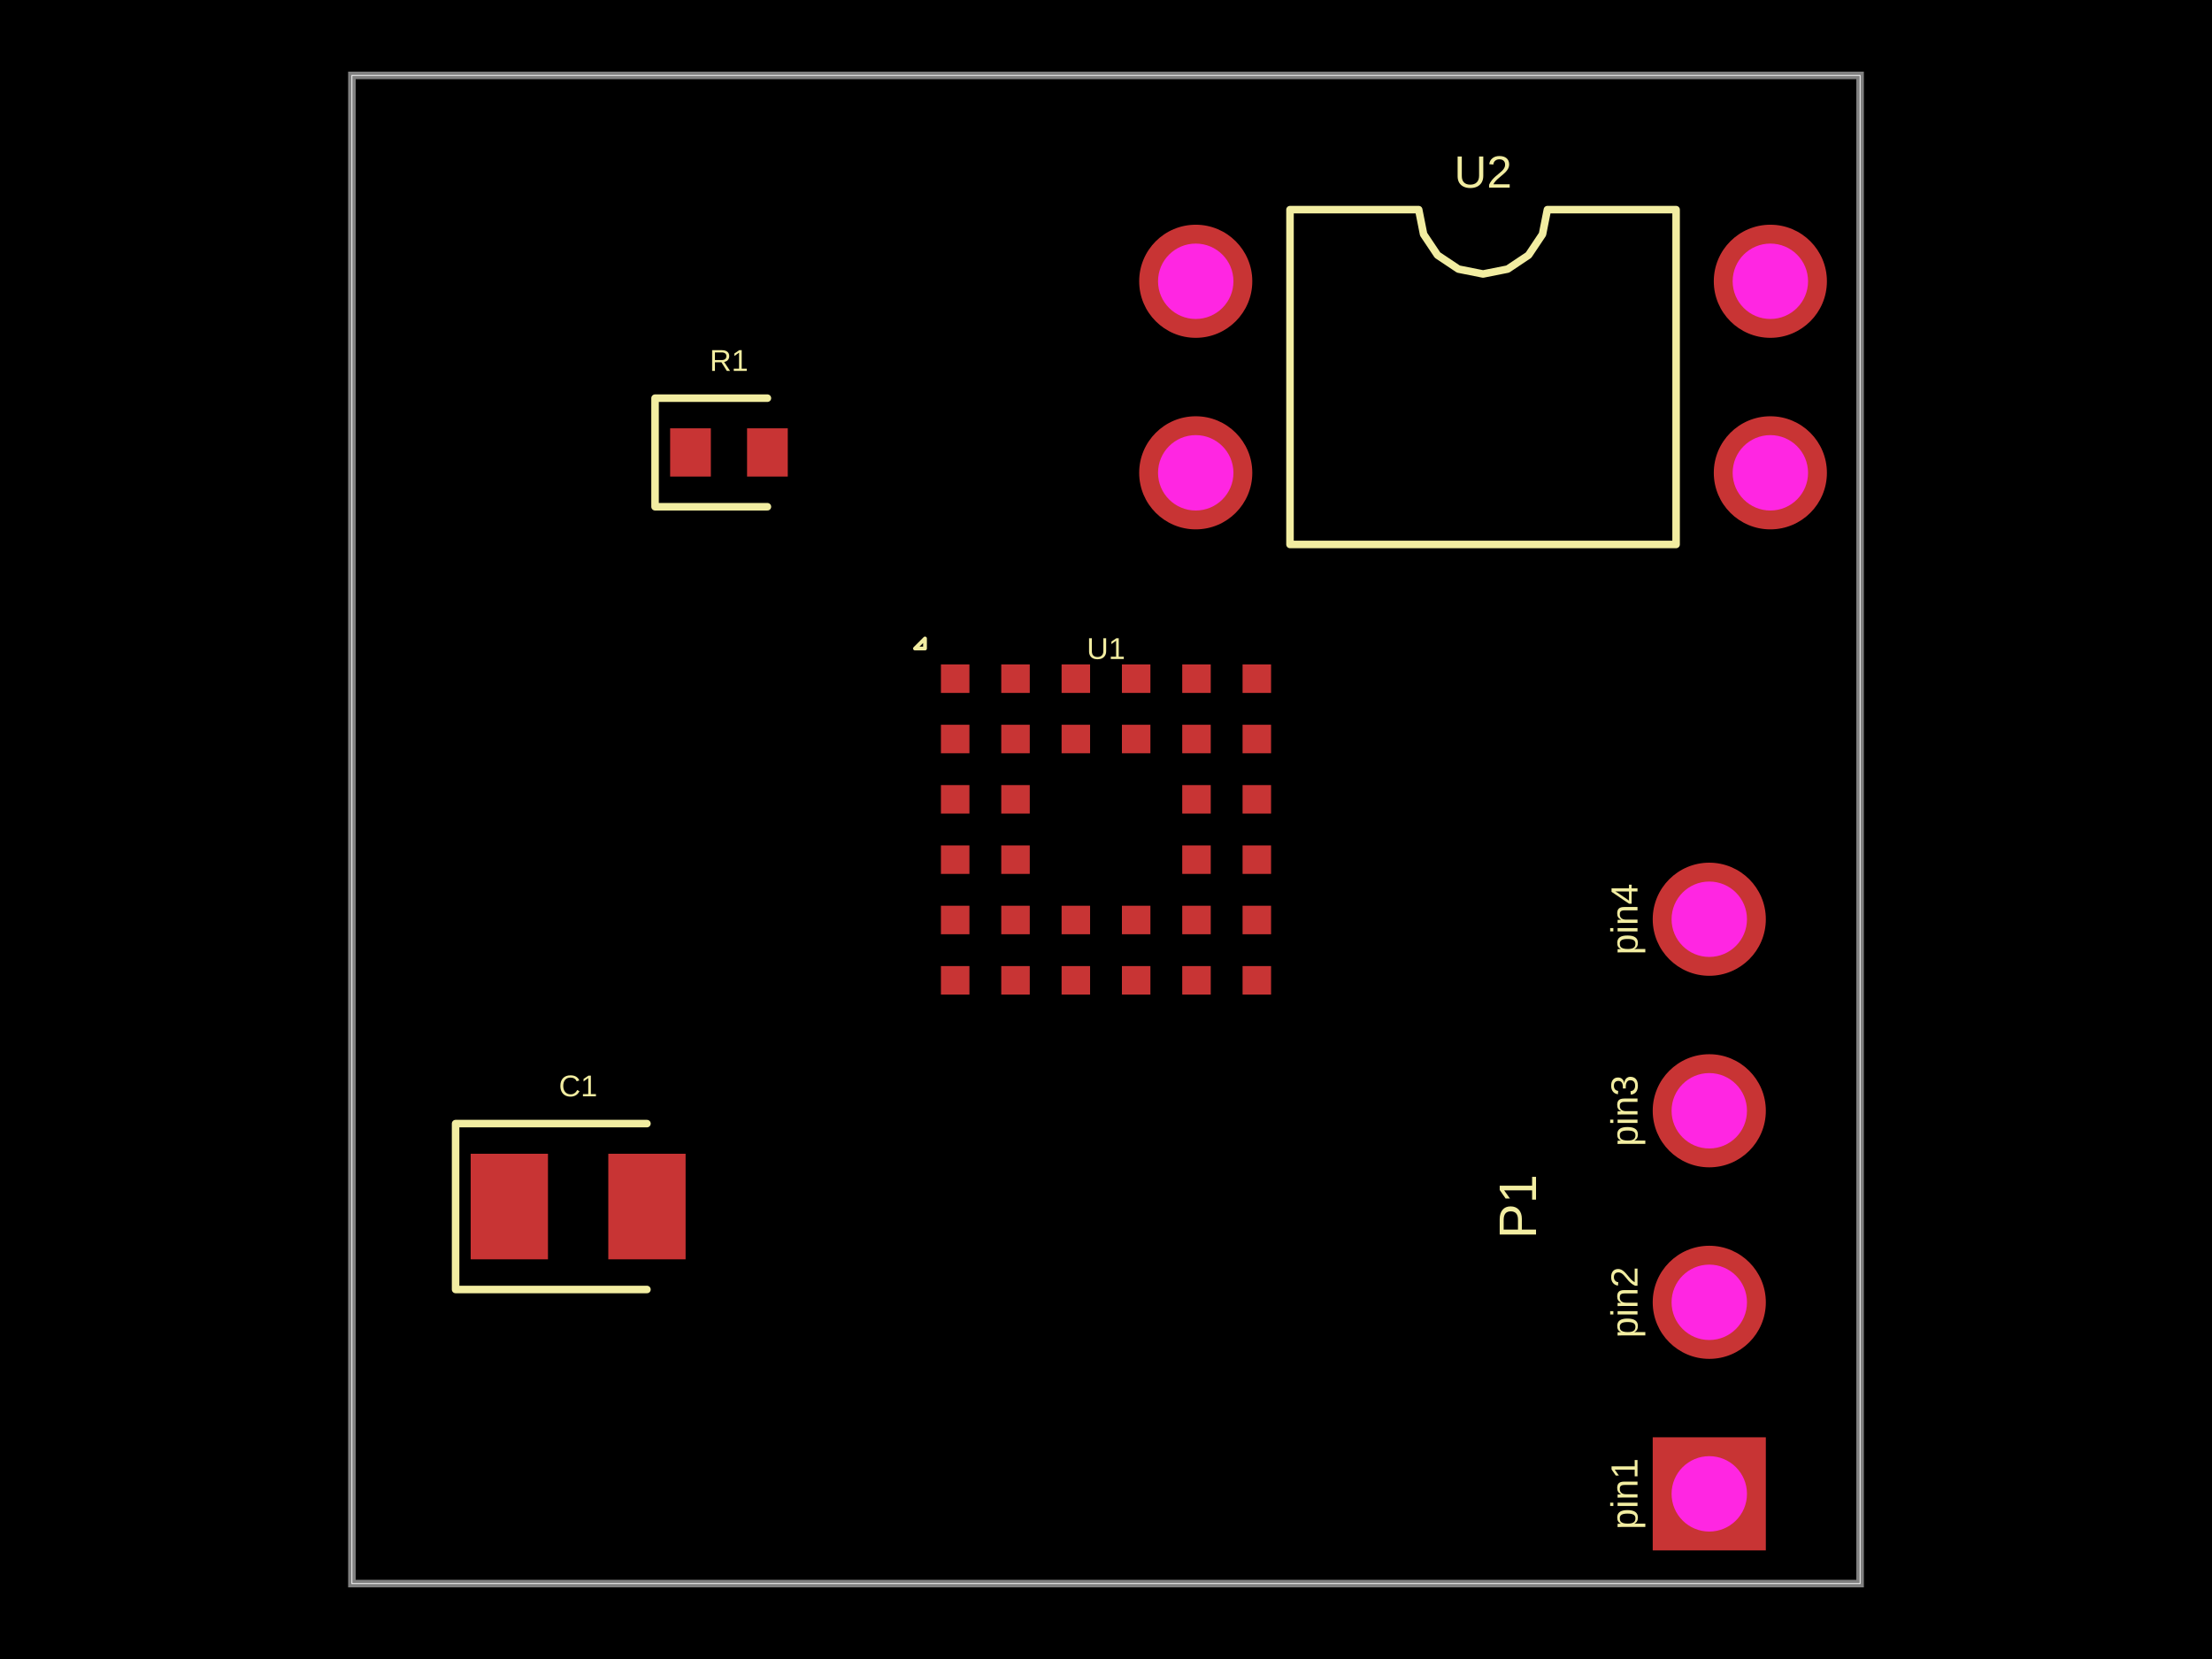
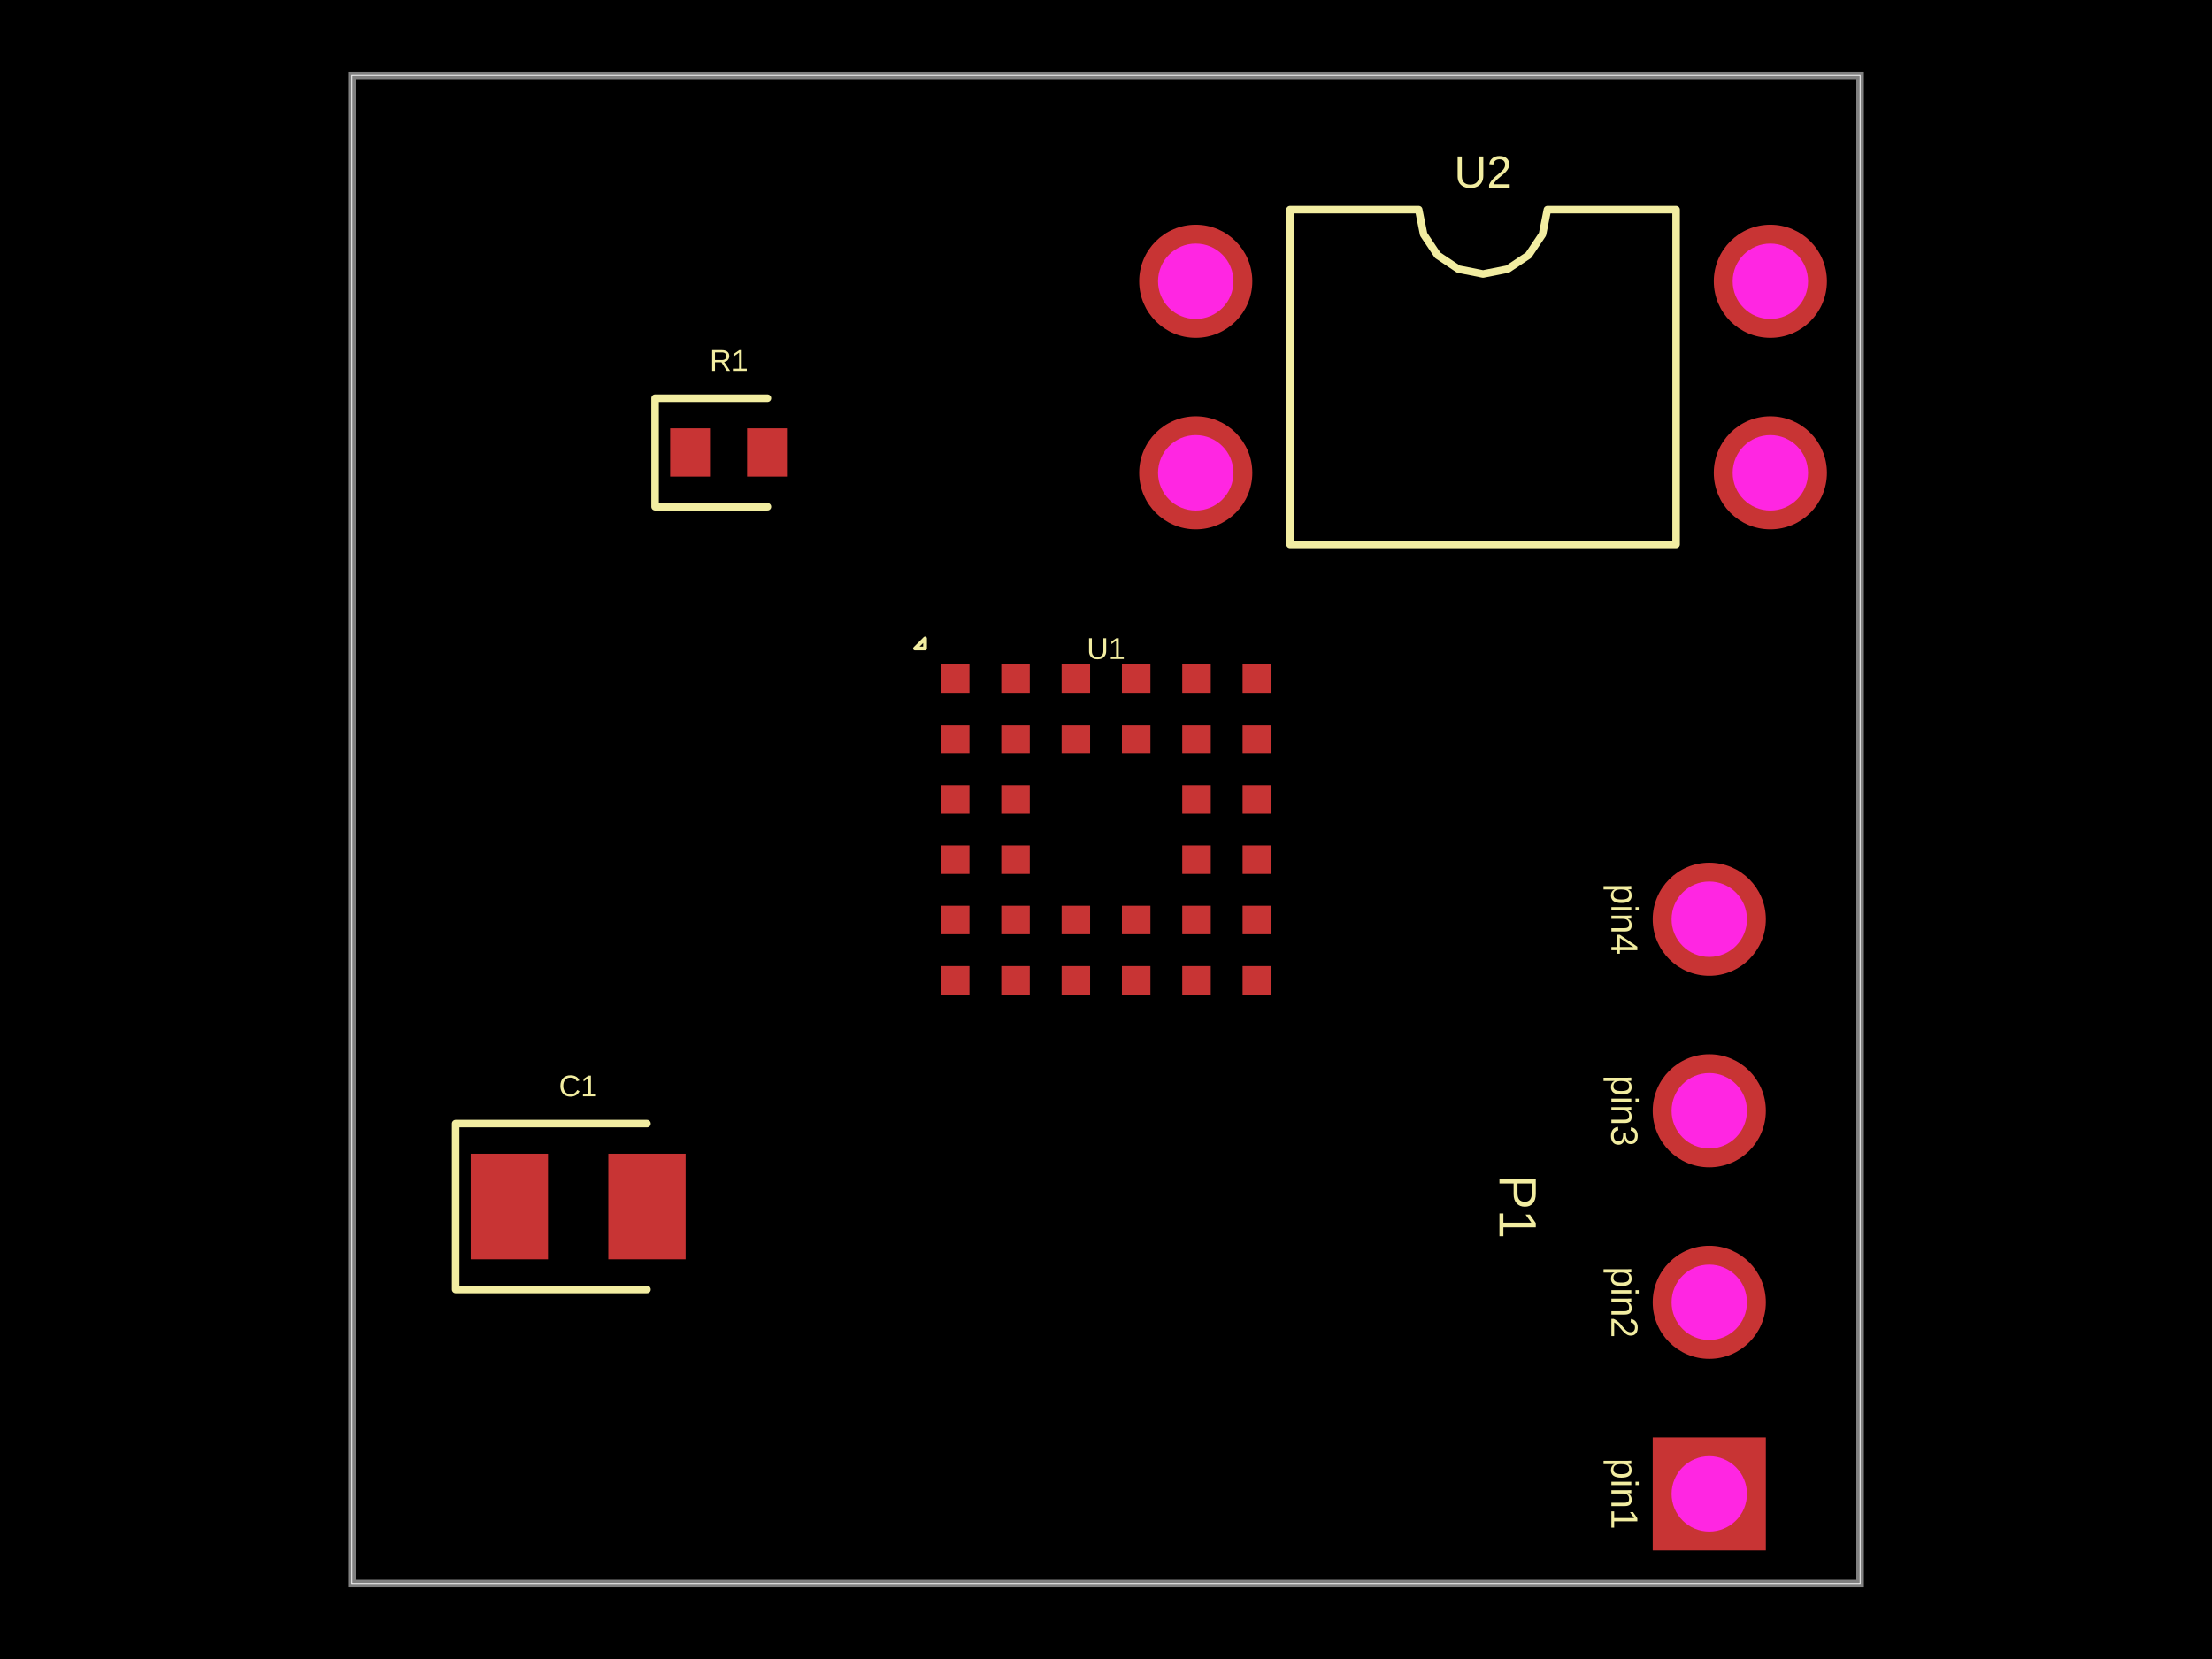
<svg xmlns="http://www.w3.org/2000/svg" width="800" height="600">
  <style />
  <rect class="boundary" x="0" y="0" fill="#000" width="800" height="600" />
  <rect class="pcb-boundary" fill="none" stroke="#fff" stroke-width="0.3" x="127.273" y="27.273" width="545.455" height="545.455" />
  <path class="pcb-board" d="M 127.273 572.727 L 672.727 572.727 L 672.727 27.273 L 127.273 27.273 Z" fill="none" stroke="rgba(255, 255, 255, 0.5)" stroke-width="2.727" />
  <rect class="pcb-pad" fill="rgb(200, 52, 52)" x="340.301" y="349.392" width="10.308" height="10.308" data-layer="top" />
  <rect class="pcb-pad" fill="rgb(200, 52, 52)" x="362.119" y="349.392" width="10.308" height="10.308" data-layer="top" />
  <rect class="pcb-pad" fill="rgb(200, 52, 52)" x="383.937" y="349.392" width="10.308" height="10.308" data-layer="top" />
  <rect class="pcb-pad" fill="rgb(200, 52, 52)" x="405.755" y="349.392" width="10.308" height="10.308" data-layer="top" />
  <rect class="pcb-pad" fill="rgb(200, 52, 52)" x="427.573" y="349.392" width="10.308" height="10.308" data-layer="top" />
  <rect class="pcb-pad" fill="rgb(200, 52, 52)" x="449.392" y="349.392" width="10.308" height="10.308" data-layer="top" />
  <rect class="pcb-pad" fill="rgb(200, 52, 52)" x="340.301" y="327.573" width="10.308" height="10.308" data-layer="top" />
  <rect class="pcb-pad" fill="rgb(200, 52, 52)" x="362.119" y="327.573" width="10.308" height="10.308" data-layer="top" />
  <rect class="pcb-pad" fill="rgb(200, 52, 52)" x="383.937" y="327.573" width="10.308" height="10.308" data-layer="top" />
  <rect class="pcb-pad" fill="rgb(200, 52, 52)" x="405.755" y="327.573" width="10.308" height="10.308" data-layer="top" />
  <rect class="pcb-pad" fill="rgb(200, 52, 52)" x="427.573" y="327.573" width="10.308" height="10.308" data-layer="top" />
  <rect class="pcb-pad" fill="rgb(200, 52, 52)" x="449.392" y="327.573" width="10.308" height="10.308" data-layer="top" />
  <rect class="pcb-pad" fill="rgb(200, 52, 52)" x="340.301" y="305.755" width="10.308" height="10.308" data-layer="top" />
  <rect class="pcb-pad" fill="rgb(200, 52, 52)" x="362.119" y="305.755" width="10.308" height="10.308" data-layer="top" />
  <rect class="pcb-pad" fill="rgb(200, 52, 52)" x="427.573" y="305.755" width="10.308" height="10.308" data-layer="top" />
  <rect class="pcb-pad" fill="rgb(200, 52, 52)" x="449.392" y="305.755" width="10.308" height="10.308" data-layer="top" />
  <rect class="pcb-pad" fill="rgb(200, 52, 52)" x="340.301" y="283.937" width="10.308" height="10.308" data-layer="top" />
  <rect class="pcb-pad" fill="rgb(200, 52, 52)" x="362.119" y="283.937" width="10.308" height="10.308" data-layer="top" />
  <rect class="pcb-pad" fill="rgb(200, 52, 52)" x="427.573" y="283.937" width="10.308" height="10.308" data-layer="top" />
  <rect class="pcb-pad" fill="rgb(200, 52, 52)" x="449.392" y="283.937" width="10.308" height="10.308" data-layer="top" />
  <rect class="pcb-pad" fill="rgb(200, 52, 52)" x="340.301" y="262.119" width="10.308" height="10.308" data-layer="top" />
  <rect class="pcb-pad" fill="rgb(200, 52, 52)" x="362.119" y="262.119" width="10.308" height="10.308" data-layer="top" />
  <rect class="pcb-pad" fill="rgb(200, 52, 52)" x="383.937" y="262.119" width="10.308" height="10.308" data-layer="top" />
  <rect class="pcb-pad" fill="rgb(200, 52, 52)" x="405.755" y="262.119" width="10.308" height="10.308" data-layer="top" />
  <rect class="pcb-pad" fill="rgb(200, 52, 52)" x="427.573" y="262.119" width="10.308" height="10.308" data-layer="top" />
  <rect class="pcb-pad" fill="rgb(200, 52, 52)" x="449.392" y="262.119" width="10.308" height="10.308" data-layer="top" />
  <rect class="pcb-pad" fill="rgb(200, 52, 52)" x="340.301" y="240.301" width="10.308" height="10.308" data-layer="top" />
  <rect class="pcb-pad" fill="rgb(200, 52, 52)" x="362.119" y="240.301" width="10.308" height="10.308" data-layer="top" />
  <rect class="pcb-pad" fill="rgb(200, 52, 52)" x="383.937" y="240.301" width="10.308" height="10.308" data-layer="top" />
  <rect class="pcb-pad" fill="rgb(200, 52, 52)" x="405.755" y="240.301" width="10.308" height="10.308" data-layer="top" />
  <rect class="pcb-pad" fill="rgb(200, 52, 52)" x="427.573" y="240.301" width="10.308" height="10.308" data-layer="top" />
  <rect class="pcb-pad" fill="rgb(200, 52, 52)" x="449.392" y="240.301" width="10.308" height="10.308" data-layer="top" />
  <rect class="pcb-pad" fill="rgb(200, 52, 52)" x="242.364" y="154.909" width="14.727" height="17.455" data-layer="top" />
  <rect class="pcb-pad" fill="rgb(200, 52, 52)" x="270.182" y="154.909" width="14.727" height="17.455" data-layer="top" />
  <rect class="pcb-pad" fill="rgb(200, 52, 52)" x="170.227" y="417.273" width="27.955" height="38.182" data-layer="top" />
  <rect class="pcb-pad" fill="rgb(200, 52, 52)" x="220" y="417.273" width="27.955" height="38.182" data-layer="top" />
  <path class="pcb-silkscreen pcb-silkscreen-top" d="M 334.545 234.545 L 334.545 230.909 L 330.909 234.545 L 334.545 234.545 Z" fill="none" stroke="#f2eda1" stroke-width="1.364" stroke-linecap="round" stroke-linejoin="round" data-pcb-component-id="pcb_component_0" data-pcb-silkscreen-path-id="pcb_silkscreen_path_0" />
  <path class="pcb-silkscreen pcb-silkscreen-top" d="M 277.545 144 L 236.909 144 L 236.909 183.273 L 277.545 183.273" fill="none" stroke="#f2eda1" stroke-width="2.727" stroke-linecap="round" stroke-linejoin="round" data-pcb-component-id="pcb_component_1" data-pcb-silkscreen-path-id="pcb_silkscreen_path_1" />
  <path class="pcb-silkscreen pcb-silkscreen-top" d="M 466.545 196.909 L 466.545 75.818 L 513.091 75.818 L 514.862 84.724 L 519.907 92.274 L 527.458 97.319 L 536.364 99.091 L 545.27 97.319 L 552.82 92.274 L 557.865 84.724 L 559.636 75.818 L 606.182 75.818 L 606.182 196.909 L 466.545 196.909 Z" fill="none" stroke="#f2eda1" stroke-width="2.727" stroke-linecap="round" stroke-linejoin="round" data-pcb-component-id="pcb_component_2" data-pcb-silkscreen-path-id="pcb_silkscreen_path_2" />
  <path class="pcb-silkscreen pcb-silkscreen-top" d="M 233.977 406.364 L 164.773 406.364 L 164.773 466.364 L 233.977 466.364" fill="none" stroke="#f2eda1" stroke-width="2.727" stroke-linecap="round" stroke-linejoin="round" data-pcb-component-id="pcb_component_4" data-pcb-silkscreen-path-id="pcb_silkscreen_path_3" />
  <text x="0" y="0" dx="0" dy="0" fill="#f2eda1" font-family="Arial, sans-serif" font-size="10.909" text-anchor="middle" dominant-baseline="central" transform="matrix(1,0,0,1,400,234.5455)" class="pcb-silkscreen-text pcb-silkscreen-top" data-pcb-silkscreen-text-id="pcb_component_0" stroke="none">U1</text>
  <text x="0" y="0" dx="0" dy="0" fill="#f2eda1" font-family="Arial, sans-serif" font-size="10.909" text-anchor="middle" dominant-baseline="central" transform="matrix(1,0,0,1,263.6364,130.3636)" class="pcb-silkscreen-text pcb-silkscreen-top" data-pcb-silkscreen-text-id="pcb_component_1" stroke="none">R1</text>
  <text x="0" y="0" dx="0" dy="0" fill="#f2eda1" font-family="Arial, sans-serif" font-size="16.364" text-anchor="middle" dominant-baseline="central" transform="matrix(1,0,0,1,536.3636,62.18182)" class="pcb-silkscreen-text pcb-silkscreen-top" data-pcb-silkscreen-text-id="pcb_component_2" stroke="none">U2</text>
-   <text x="0" y="0" dx="0" dy="0" fill="#f2eda1" font-family="Arial, sans-serif" font-size="13.636" text-anchor="middle" dominant-baseline="central" transform="matrix(-1.8369701987210297e-16,-1,1,-1.8369701987210297e-16,587.5,540.2727)" class="pcb-silkscreen-text pcb-silkscreen-top" data-pcb-silkscreen-text-id="pcb_component_3" stroke="none">pin1</text>
-   <text x="0" y="0" dx="0" dy="0" fill="#f2eda1" font-family="Arial, sans-serif" font-size="13.636" text-anchor="middle" dominant-baseline="central" transform="matrix(-1.8369701987210297e-16,-1,1,-1.8369701987210297e-16,587.5,471)" class="pcb-silkscreen-text pcb-silkscreen-top" data-pcb-silkscreen-text-id="pcb_component_3" stroke="none">pin2</text>
-   <text x="0" y="0" dx="0" dy="0" fill="#f2eda1" font-family="Arial, sans-serif" font-size="13.636" text-anchor="middle" dominant-baseline="central" transform="matrix(-1.8369701987210297e-16,-1,1,-1.8369701987210297e-16,587.5,401.7273)" class="pcb-silkscreen-text pcb-silkscreen-top" data-pcb-silkscreen-text-id="pcb_component_3" stroke="none">pin3</text>
-   <text x="0" y="0" dx="0" dy="0" fill="#f2eda1" font-family="Arial, sans-serif" font-size="13.636" text-anchor="middle" dominant-baseline="central" transform="matrix(-1.8369701987210297e-16,-1,1,-1.8369701987210297e-16,587.5,332.4545)" class="pcb-silkscreen-text pcb-silkscreen-top" data-pcb-silkscreen-text-id="pcb_component_3" stroke="none">pin4</text>
-   <text x="0" y="0" dx="0" dy="0" fill="#f2eda1" font-family="Arial, sans-serif" font-size="19.091" text-anchor="middle" dominant-baseline="central" transform="matrix(-1.8369701987210297e-16,-1,1,-1.8369701987210297e-16,548.9091,436.3636)" class="pcb-silkscreen-text pcb-silkscreen-top" data-pcb-silkscreen-text-id="pcb_component_3" stroke="none">P1</text>
+   <text x="0" y="0" dx="0" dy="0" fill="#f2eda1" font-family="Arial, sans-serif" font-size="13.636" text-anchor="middle" dominant-baseline="central" transform="matrix(-1.8369701987210297e-16,1,-1,-1.8369701987210297e-16,587.5,540.2727)" class="pcb-silkscreen-text pcb-silkscreen-top" data-pcb-silkscreen-text-id="pcb_component_3" stroke="none">pin1</text>
+   <text x="0" y="0" dx="0" dy="0" fill="#f2eda1" font-family="Arial, sans-serif" font-size="13.636" text-anchor="middle" dominant-baseline="central" transform="matrix(-1.8369701987210297e-16,1,-1,-1.8369701987210297e-16,587.5,471)" class="pcb-silkscreen-text pcb-silkscreen-top" data-pcb-silkscreen-text-id="pcb_component_3" stroke="none">pin2</text>
+   <text x="0" y="0" dx="0" dy="0" fill="#f2eda1" font-family="Arial, sans-serif" font-size="13.636" text-anchor="middle" dominant-baseline="central" transform="matrix(-1.8369701987210297e-16,1,-1,-1.8369701987210297e-16,587.5,401.7273)" class="pcb-silkscreen-text pcb-silkscreen-top" data-pcb-silkscreen-text-id="pcb_component_3" stroke="none">pin3</text>
+   <text x="0" y="0" dx="0" dy="0" fill="#f2eda1" font-family="Arial, sans-serif" font-size="13.636" text-anchor="middle" dominant-baseline="central" transform="matrix(-1.8369701987210297e-16,1,-1,-1.8369701987210297e-16,587.5,332.4545)" class="pcb-silkscreen-text pcb-silkscreen-top" data-pcb-silkscreen-text-id="pcb_component_3" stroke="none">pin4</text>
+   <text x="0" y="0" dx="0" dy="0" fill="#f2eda1" font-family="Arial, sans-serif" font-size="19.091" text-anchor="middle" dominant-baseline="central" transform="matrix(-1.8369701987210297e-16,1,-1,-1.8369701987210297e-16,548.9091,436.3636)" class="pcb-silkscreen-text pcb-silkscreen-top" data-pcb-silkscreen-text-id="pcb_component_3" stroke="none">P1</text>
  <text x="0" y="0" dx="0" dy="0" fill="#f2eda1" font-family="Arial, sans-serif" font-size="10.909" text-anchor="middle" dominant-baseline="central" transform="matrix(1,0,0,1,209.0909,392.7273)" class="pcb-silkscreen-text pcb-silkscreen-top" data-pcb-silkscreen-text-id="pcb_component_4" stroke="none">C1</text>
  <g>
    <circle class="pcb-hole-outer" fill="rgb(200, 52, 52)" cx="432.455" cy="101.727" r="20.455" />
    <circle class="pcb-hole-inner" fill="#FF26E2" cx="432.455" cy="101.727" r="13.636" />
  </g>
  <g>
    <circle class="pcb-hole-outer" fill="rgb(200, 52, 52)" cx="432.455" cy="171" r="20.455" />
    <circle class="pcb-hole-inner" fill="#FF26E2" cx="432.455" cy="171" r="13.636" />
  </g>
  <g>
    <circle class="pcb-hole-outer" fill="rgb(200, 52, 52)" cx="640.273" cy="171" r="20.455" />
    <circle class="pcb-hole-inner" fill="#FF26E2" cx="640.273" cy="171" r="13.636" />
  </g>
  <g>
    <circle class="pcb-hole-outer" fill="rgb(200, 52, 52)" cx="640.273" cy="101.727" r="20.455" />
    <circle class="pcb-hole-inner" fill="#FF26E2" cx="640.273" cy="101.727" r="13.636" />
  </g>
  <g>
    <rect class="pcb-hole-outer-pad" fill="rgb(200, 52, 52)" x="597.727" y="519.818" width="40.909" height="40.909" />
    <circle class="pcb-hole-inner" fill="#FF26E2" cx="618.182" cy="540.273" r="13.636" />
  </g>
  <g>
    <circle class="pcb-hole-outer" fill="rgb(200, 52, 52)" cx="618.182" cy="471" r="20.455" />
    <circle class="pcb-hole-inner" fill="#FF26E2" cx="618.182" cy="471" r="13.636" />
  </g>
  <g>
    <circle class="pcb-hole-outer" fill="rgb(200, 52, 52)" cx="618.182" cy="401.727" r="20.455" />
    <circle class="pcb-hole-inner" fill="#FF26E2" cx="618.182" cy="401.727" r="13.636" />
  </g>
  <g>
    <circle class="pcb-hole-outer" fill="rgb(200, 52, 52)" cx="618.182" cy="332.455" r="20.455" />
    <circle class="pcb-hole-inner" fill="#FF26E2" cx="618.182" cy="332.455" r="13.636" />
  </g>
</svg>
